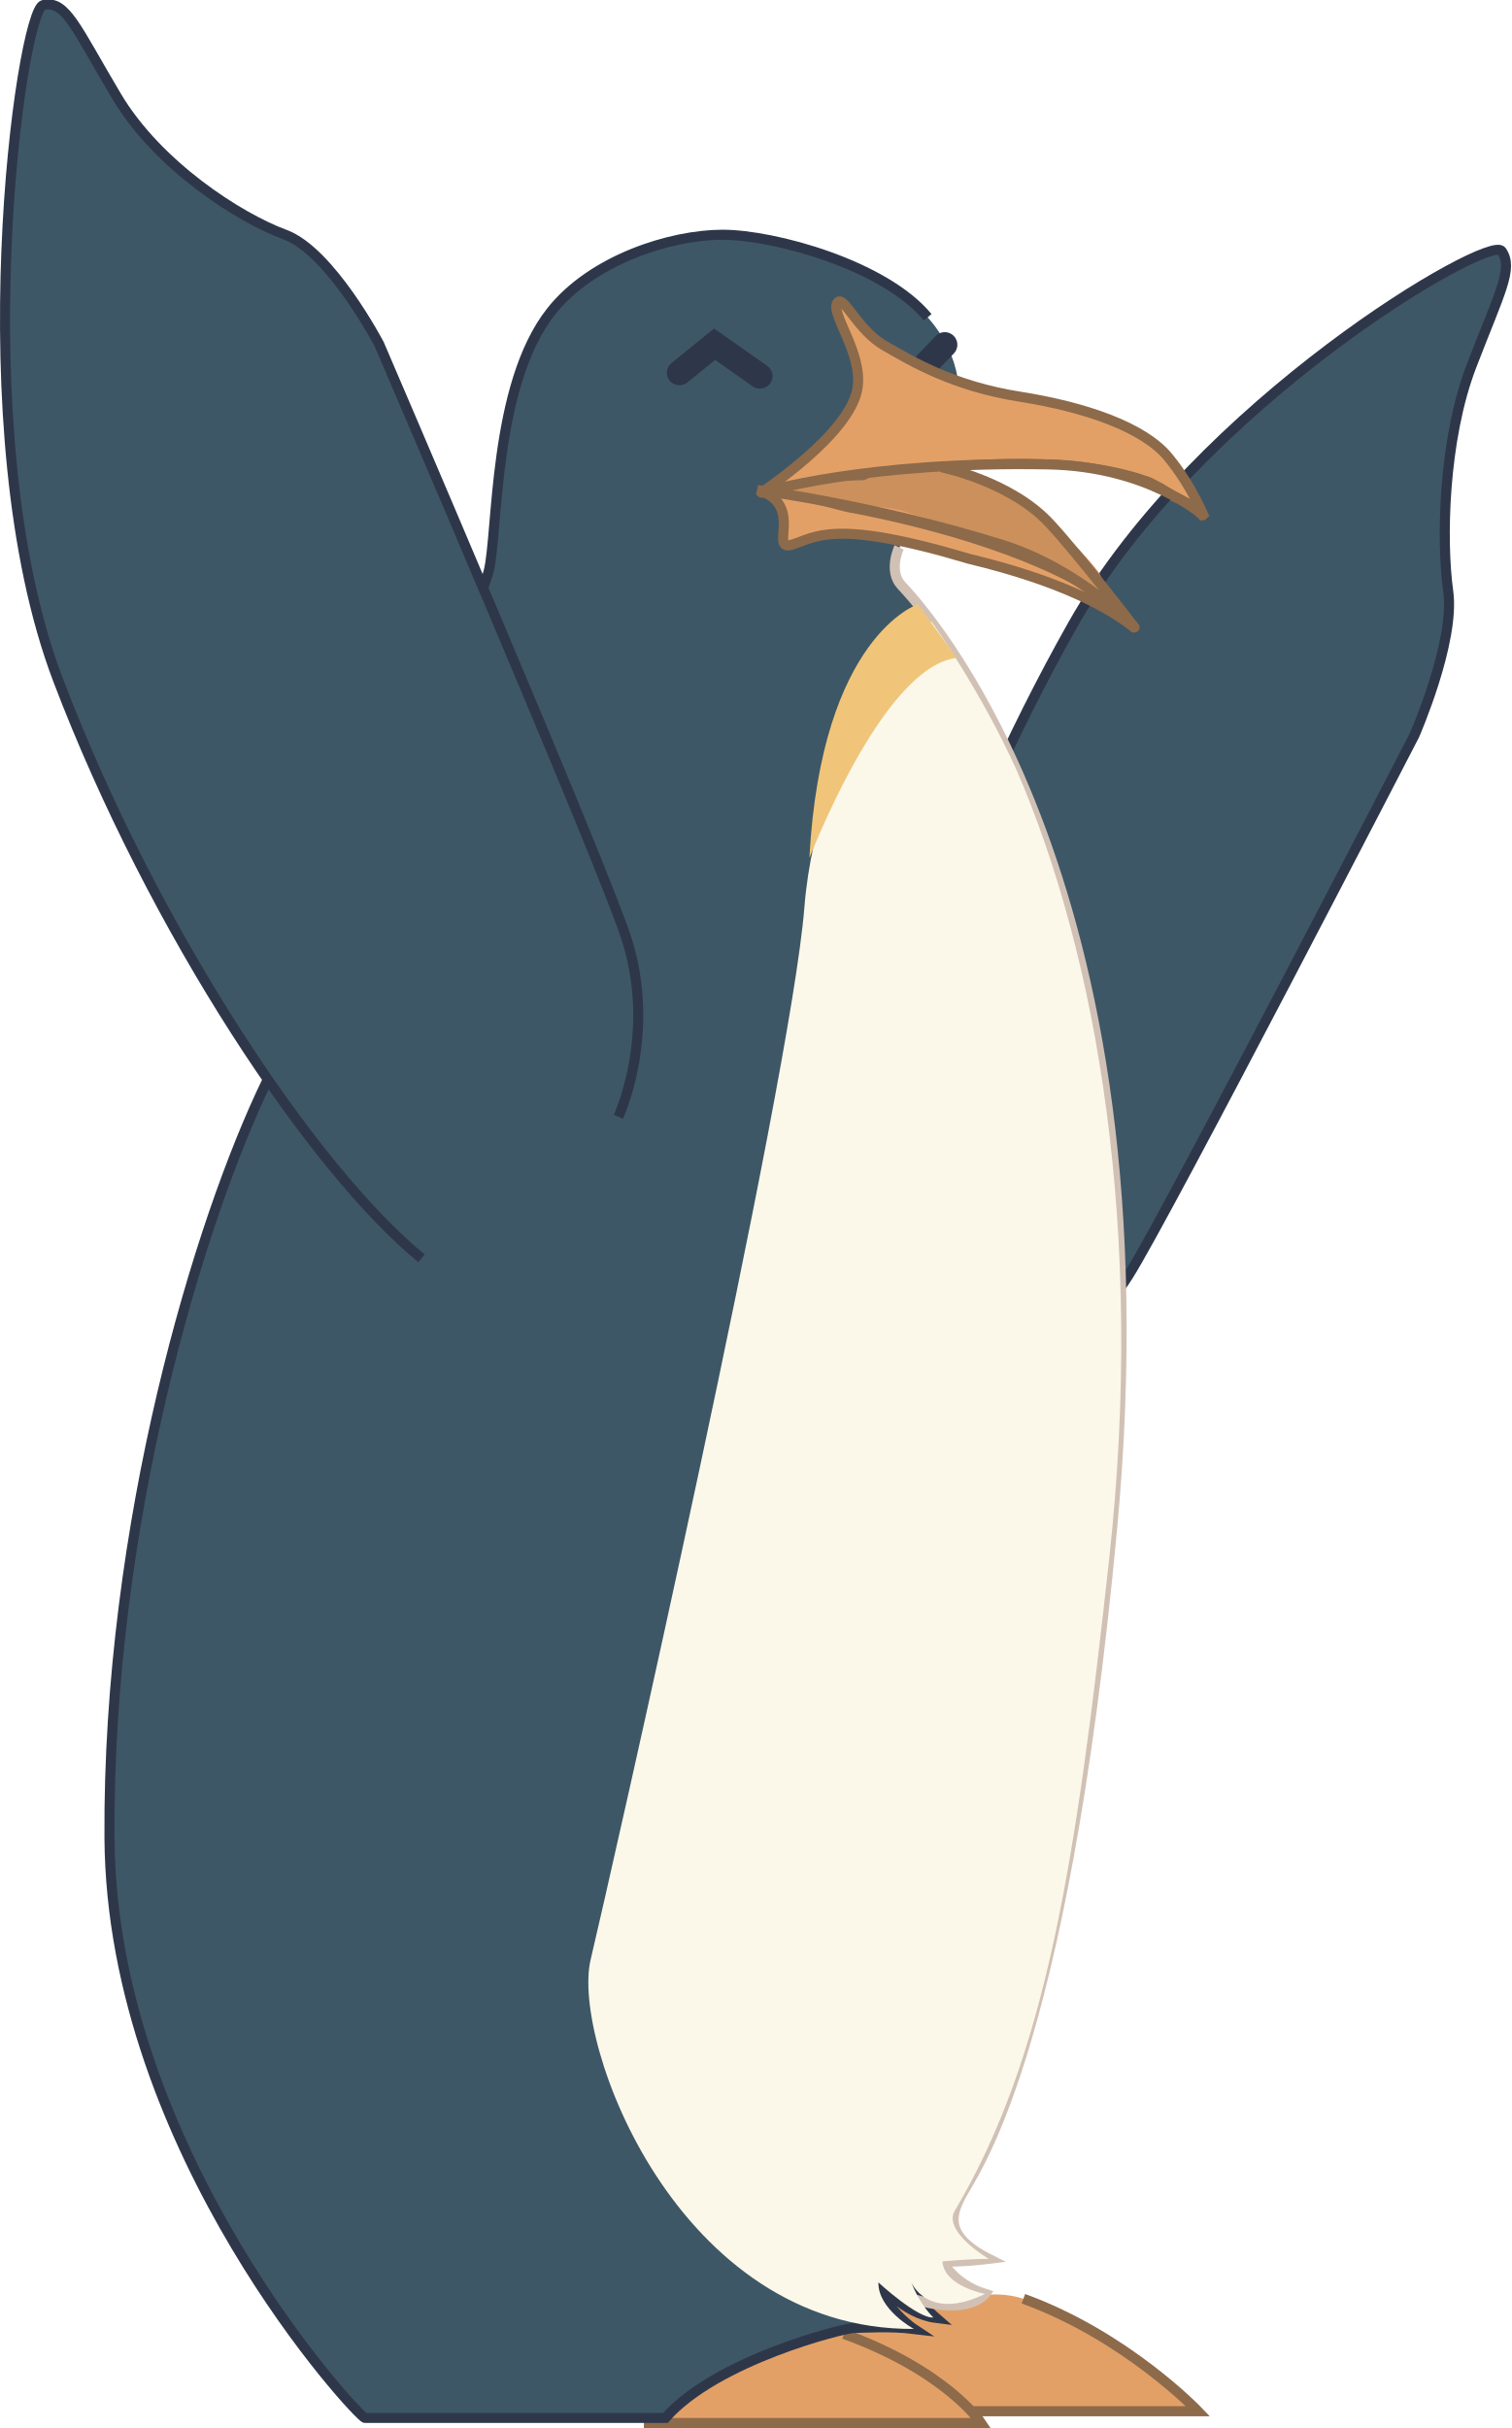
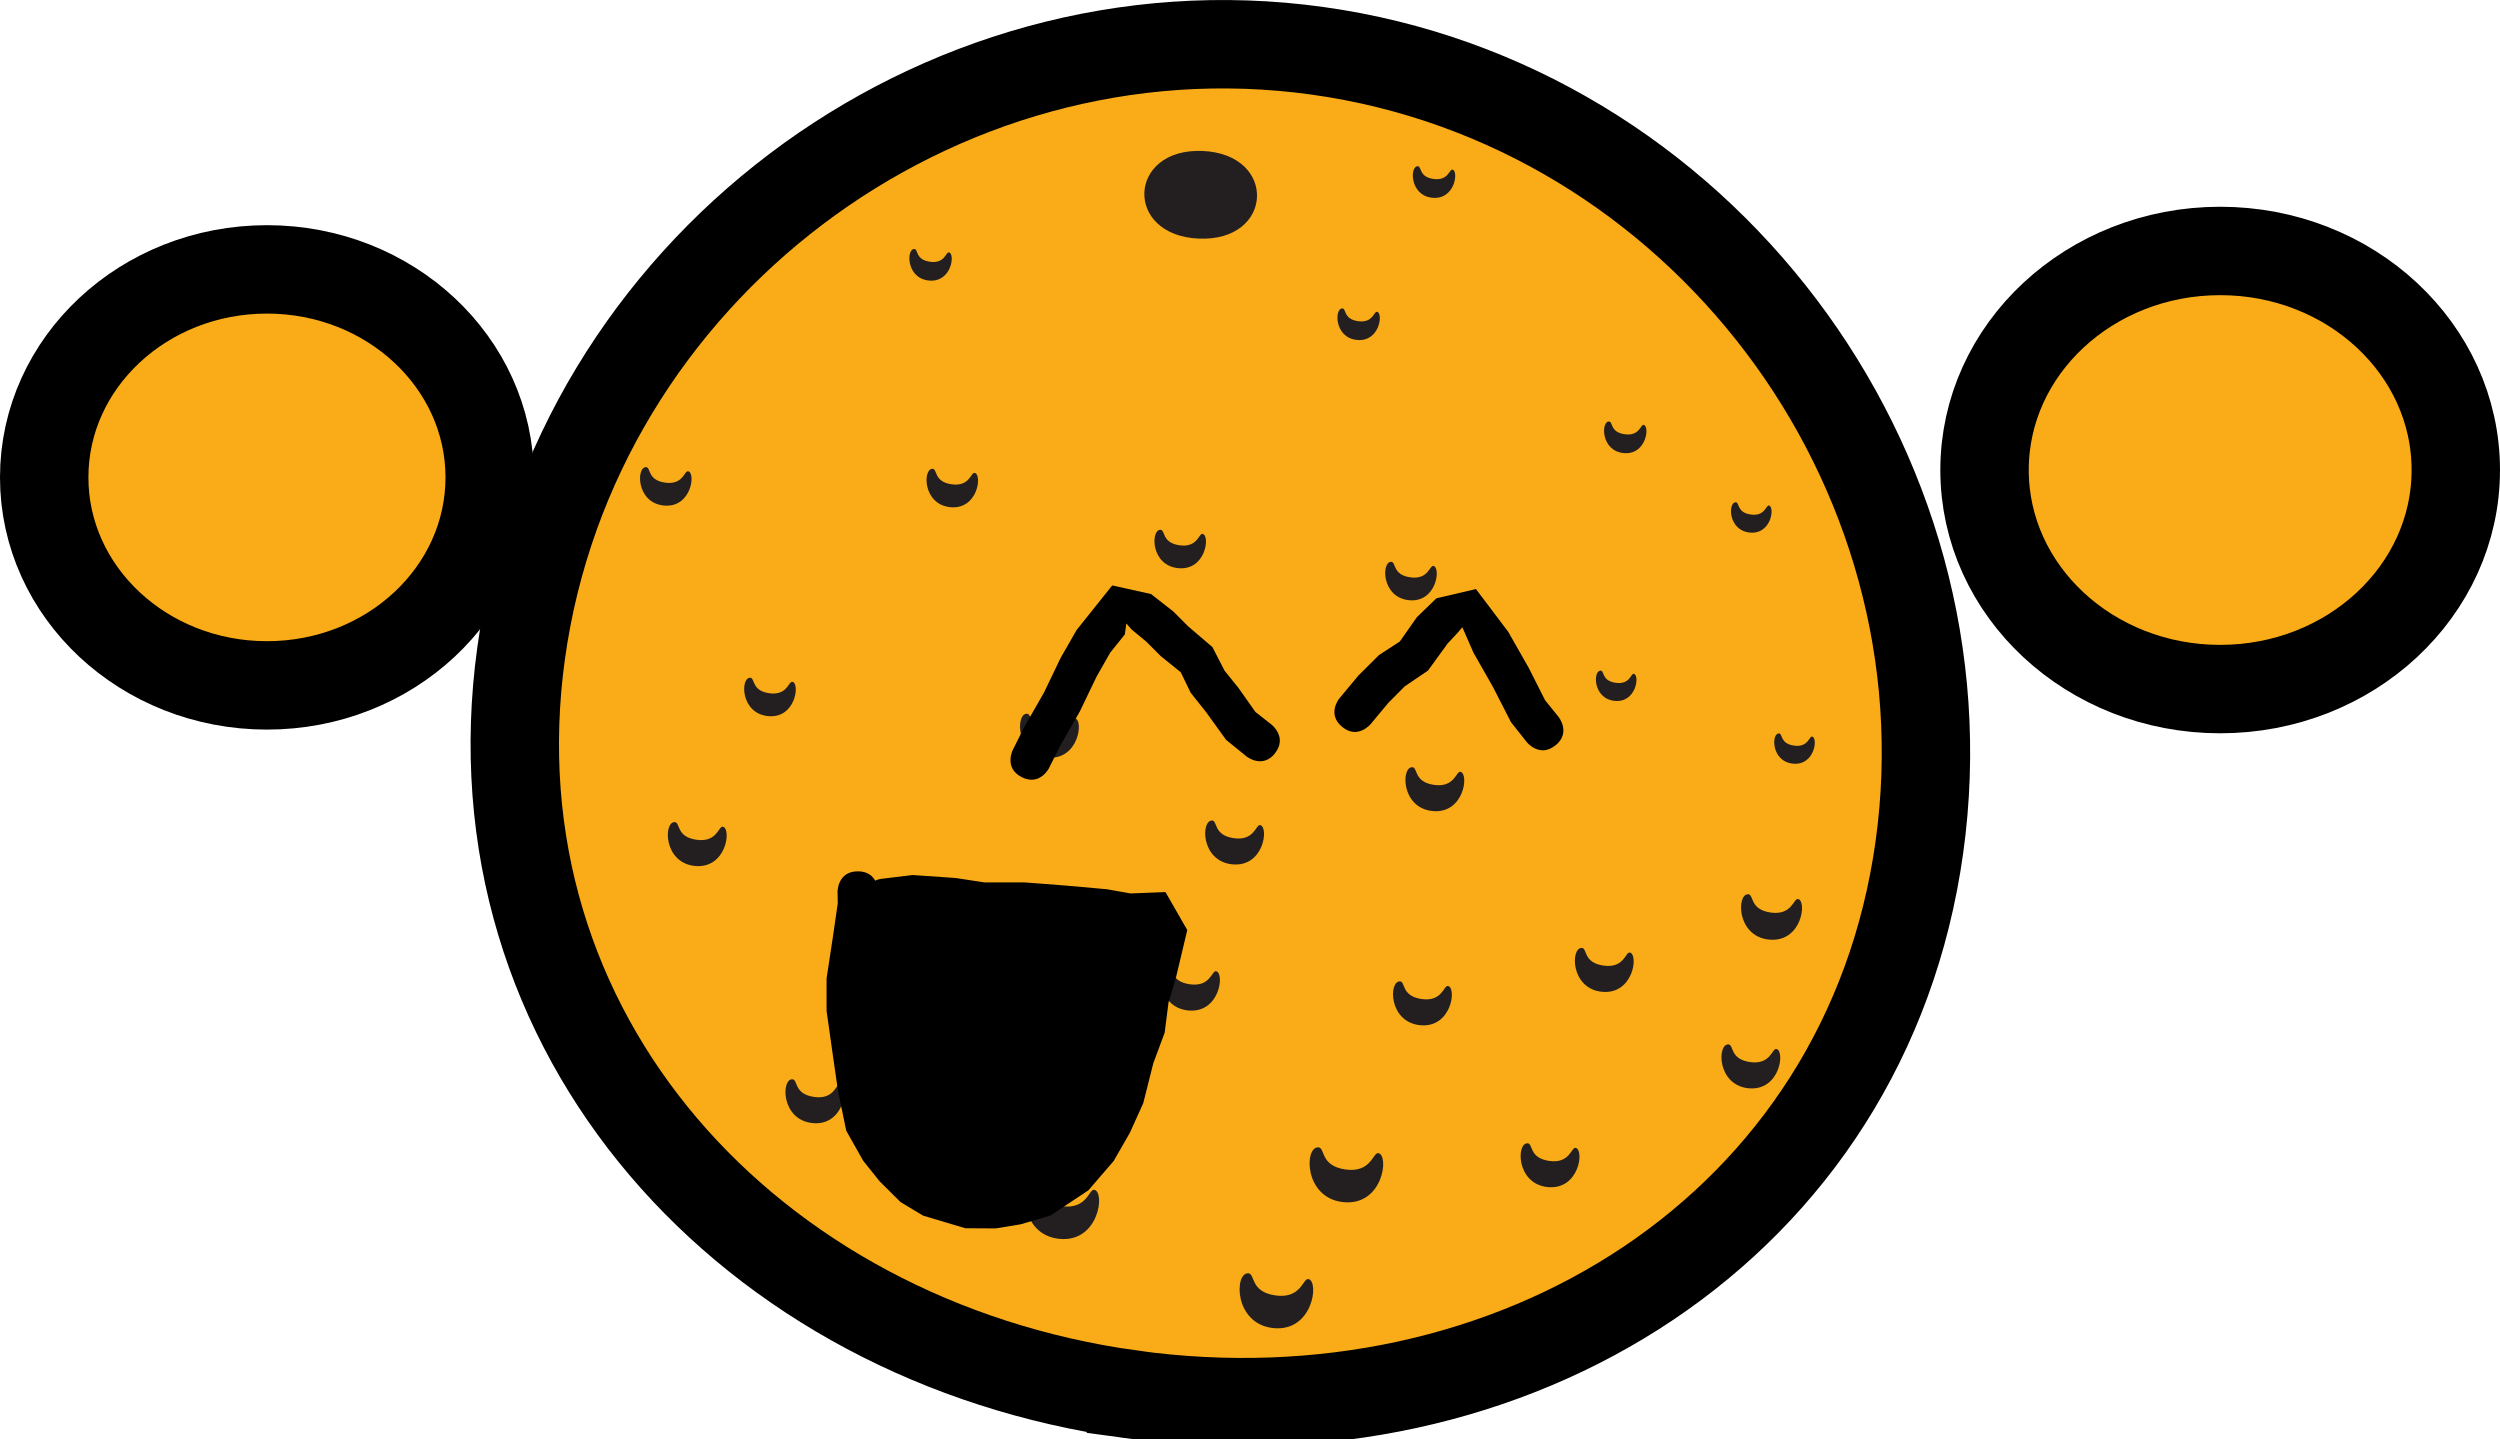
- <svg xmlns="http://www.w3.org/2000/svg" version="1.1" width="300.344" height="482.553" viewBox="0,0,300.344,482.553">
-   <g transform="translate(-89.8278,61.21775)">
-     <g data-paper-data="{&quot;isPaintingLayer&quot;:true}" stroke-linejoin="miter" stroke-miterlimit="10" stroke-dasharray="" stroke-dashoffset="0" style="mix-blend-mode: normal">
-       <g data-paper-data="{&quot;index&quot;:null}" stroke-width="2" stroke-linecap="butt">
-         <path d="M233.277,417.669c17.379,-31.215 44.157,-21.915 44.157,-21.915c27.931,7.402 45.848,21.915 45.848,21.915h-90.005" fill="#e3a066" fill-rule="nonzero" stroke="none" />
-         <path d="M275.812,395.312c27.931,7.401 47.471,22.357 47.471,22.357h-91.697" fill="none" fill-rule="evenodd" stroke="#8d6a4a" />
+ <svg xmlns="http://www.w3.org/2000/svg" version="1.1" width="61.729" height="35.52" viewBox="0,0,61.729,35.52">
+   <g transform="translate(-209.8446,-162.3975)">
+     <g stroke-miterlimit="10">
+       <path d="M237.768,196.825v0c-9.41,-1.305 -16.36,-8.897 -15.055,-18.306c1.305,-9.41 10.248,-16.174 19.657,-14.868c9.409,1.305 16.174,10.249 14.868,19.659c-1.305,9.408 -10.059,14.822 -19.47,13.516z" fill="#faac18" stroke="#000000" stroke-width="2.183" />
+       <g fill="#231f20" stroke="none" stroke-width="0.728">
+         <path d="M230.598,189.16c0.217,0.048 0.086,1.052 -0.696,0.968c-0.776,-0.083 -0.771,-1.097 -0.491,-1.082c0.139,0.007 0.029,0.366 0.539,0.437c0.51,0.071 0.539,-0.347 0.647,-0.323z" />
+         <path d="M236.866,191.776c0.272,0.059 0.109,1.315 -0.872,1.21c-0.97,-0.103 -0.963,-1.372 -0.613,-1.353c0.174,0.008 0.036,0.458 0.674,0.547c0.638,0.089 0.674,-0.434 0.811,-0.404z" />
+         <path d="M243.88,190.87c0.273,0.058 0.11,1.313 -0.871,1.21c-0.97,-0.103 -0.963,-1.371 -0.613,-1.353c0.175,0.007 0.036,0.458 0.674,0.547c0.638,0.088 0.674,-0.433 0.811,-0.404z" />
+         <path d="M242.152,193.979c0.272,0.059 0.109,1.315 -0.87,1.211c-0.972,-0.103 -0.964,-1.372 -0.615,-1.353c0.174,0.008 0.038,0.459 0.674,0.547c0.637,0.088 0.674,-0.434 0.811,-0.404z" />
+         <path d="M239.873,186.378c0.217,0.047 0.087,1.051 -0.697,0.969c-0.775,-0.084 -0.771,-1.098 -0.49,-1.083c0.139,0.007 0.029,0.366 0.539,0.437c0.51,0.071 0.539,-0.347 0.649,-0.323z" />
+         <path d="M227.694,182.81c0.217,0.046 0.087,1.051 -0.697,0.969c-0.775,-0.083 -0.771,-1.097 -0.491,-1.082c0.139,0.005 0.029,0.365 0.539,0.436c0.51,0.071 0.539,-0.346 0.649,-0.323z" />
+         <path d="M234.205,186.534c0.218,0.045 0.087,1.05 -0.696,0.968c-0.776,-0.083 -0.771,-1.097 -0.491,-1.082c0.139,0.006 0.029,0.366 0.539,0.437c0.51,0.071 0.539,-0.348 0.647,-0.323z" />
+         <path d="M229.412,179.232c0.19,0.042 0.076,0.921 -0.611,0.847c-0.68,-0.074 -0.676,-0.96 -0.431,-0.947c0.121,0.007 0.026,0.321 0.471,0.383c0.447,0.062 0.472,-0.303 0.57,-0.282z" />
+         <path d="M236.39,180.135c0.217,0.046 0.087,1.051 -0.697,0.968c-0.774,-0.082 -0.771,-1.097 -0.491,-1.082c0.139,0.006 0.029,0.366 0.539,0.437c0.51,0.071 0.539,-0.347 0.649,-0.323z" />
+         <path d="M233.912,174.074c0.191,0.04 0.077,0.92 -0.61,0.846c-0.679,-0.073 -0.674,-0.96 -0.429,-0.947c0.122,0.007 0.025,0.321 0.471,0.383c0.446,0.062 0.472,-0.302 0.567,-0.281z" />
+         <path d="M250.089,185.917c0.218,0.046 0.087,1.051 -0.696,0.969c-0.775,-0.083 -0.77,-1.097 -0.49,-1.083c0.138,0.006 0.028,0.366 0.538,0.437c0.51,0.071 0.539,-0.346 0.647,-0.323z" />
+         <path d="M250.43,172.888c0.157,0.034 0.063,0.757 -0.502,0.696c-0.559,-0.058 -0.553,-0.789 -0.353,-0.779c0.1,0.005 0.02,0.264 0.388,0.315c0.368,0.051 0.39,-0.249 0.467,-0.232z" />
+         <path d="M254.242,184.595c0.226,0.048 0.091,1.089 -0.724,1.002c-0.802,-0.086 -0.795,-1.136 -0.507,-1.119c0.145,0.008 0.03,0.379 0.559,0.452c0.528,0.073 0.558,-0.358 0.672,-0.334z" />
+         <path d="M253.708,188.298c0.218,0.047 0.087,1.051 -0.696,0.97c-0.775,-0.084 -0.77,-1.098 -0.49,-1.083c0.138,0.007 0.028,0.366 0.538,0.437c0.51,0.071 0.539,-0.347 0.647,-0.323z" />
+         <path d="M233.277,168.629c0.157,0.033 0.063,0.756 -0.502,0.695c-0.56,-0.059 -0.554,-0.789 -0.353,-0.778c0.099,0.005 0.019,0.263 0.388,0.315c0.368,0.051 0.388,-0.249 0.467,-0.232z" />
+         <path d="M254.59,180.585c0.151,0.033 0.059,0.726 -0.478,0.668c-0.537,-0.056 -0.534,-0.756 -0.34,-0.746c0.094,0.004 0.02,0.253 0.372,0.301c0.351,0.049 0.372,-0.24 0.446,-0.224z" />
+         <path d="M243.847,170.096c0.157,0.033 0.063,0.756 -0.502,0.695c-0.56,-0.059 -0.554,-0.789 -0.353,-0.778c0.099,0.005 0.019,0.263 0.388,0.315c0.368,0.051 0.388,-0.249 0.467,-0.232z" />
+         <path d="M245.709,166.585c0.156,0.033 0.063,0.756 -0.503,0.695c-0.559,-0.058 -0.553,-0.789 -0.353,-0.778c0.101,0.005 0.02,0.263 0.388,0.314c0.369,0.051 0.389,-0.248 0.469,-0.231z" />
+         <path d="M248.751,190.74c0.217,0.047 0.087,1.05 -0.697,0.968c-0.775,-0.083 -0.771,-1.097 -0.49,-1.081c0.138,0.005 0.028,0.365 0.538,0.436c0.51,0.071 0.539,-0.348 0.649,-0.323z" />
+         <path d="M226.838,174.033c0.19,0.041 0.077,0.92 -0.61,0.846c-0.679,-0.073 -0.674,-0.961 -0.429,-0.947c0.122,0.007 0.025,0.321 0.471,0.383c0.446,0.062 0.472,-0.303 0.567,-0.282z" />
+         <path d="M245.239,176.371c0.19,0.04 0.076,0.919 -0.61,0.846c-0.681,-0.073 -0.676,-0.961 -0.431,-0.947c0.121,0.007 0.027,0.321 0.472,0.383c0.446,0.062 0.472,-0.303 0.57,-0.282z" />
+         <path d="M253.523,174.879c0.15,0.032 0.06,0.725 -0.478,0.668c-0.538,-0.057 -0.534,-0.757 -0.34,-0.747c0.095,0.004 0.019,0.253 0.371,0.302c0.353,0.049 0.372,-0.24 0.448,-0.224z" />
+         <path d="M245.6,186.743c0.217,0.045 0.086,1.051 -0.697,0.968c-0.775,-0.083 -0.771,-1.097 -0.49,-1.082c0.138,0.007 0.028,0.366 0.538,0.437c0.51,0.071 0.539,-0.348 0.649,-0.323z" />
+         <path d="M245.906,181.455c0.217,0.046 0.087,1.051 -0.697,0.968c-0.775,-0.083 -0.77,-1.097 -0.491,-1.082c0.139,0.006 0.029,0.366 0.539,0.437c0.511,0.071 0.539,-0.347 0.649,-0.323z" />
+         <path d="M250.187,179.035c0.151,0.032 0.06,0.725 -0.478,0.668c-0.537,-0.056 -0.534,-0.757 -0.34,-0.747c0.094,0.004 0.02,0.253 0.372,0.301c0.353,0.049 0.372,-0.239 0.446,-0.223z" />
+         <path d="M240.962,182.771c0.217,0.048 0.088,1.051 -0.696,0.968c-0.776,-0.082 -0.772,-1.097 -0.491,-1.081c0.137,0.006 0.027,0.365 0.538,0.436c0.51,0.071 0.539,-0.348 0.649,-0.323z" />
+         <path d="M239.54,175.58c0.19,0.04 0.077,0.919 -0.61,0.846c-0.681,-0.073 -0.674,-0.96 -0.429,-0.947c0.122,0.007 0.025,0.321 0.471,0.383c0.446,0.062 0.472,-0.303 0.567,-0.282z" />
      </g>
-       <g data-paper-data="{&quot;index&quot;:null}" stroke-width="2" stroke-linecap="butt">
-         <path d="M262.156,418.002c12.704,-31.215 32.279,-21.915 32.279,-21.915c20.417,7.402 33.515,21.915 33.515,21.915h-65.794" fill="#e3a066" fill-rule="nonzero" stroke="none" />
-         <path d="M293.248,395.645c20.417,7.401 34.701,22.357 34.701,22.357h-67.03" fill="none" fill-rule="evenodd" stroke="#8d6a4a" />
-       </g>
-       <g data-paper-data="{&quot;index&quot;:null}" stroke-width="2" stroke-linecap="butt">
-         <path d="M257.288,189.435c2.895,-28.692 21.049,-82.736 45.8,-126.539c24.751,-43.803 82.827,-77.703 85.215,-74.219c2.388,3.484 -0.316,8.079 -5.978,22.787c-5.664,14.708 -6.041,34.851 -4.639,44.869c1.403,10.018 -6.709,28.557 -6.709,28.557c0,0 -49.261,95.391 -56.904,107.459c-9.842,15.544 -23.387,17.372 -23.387,17.372" fill="#3e5766" fill-rule="nonzero" stroke="none" />
-         <path d="M257.288,189.435c2.895,-28.692 21.049,-82.736 45.8,-126.539c24.751,-43.803 82.827,-77.703 85.215,-74.219c2.388,3.484 -0.316,8.079 -5.978,22.787c-5.664,14.708 -6.041,34.851 -4.639,44.869c1.403,10.018 -6.709,28.557 -6.709,28.557c0,0 -49.261,95.391 -56.904,107.459c-9.842,15.544 -23.387,17.372 -23.387,17.372" fill="none" fill-rule="evenodd" stroke="#2e374a" />
-       </g>
-       <g data-paper-data="{&quot;index&quot;:null}" stroke-width="2" stroke-linecap="butt">
-         <path d="M219.048,420.336c14.633,-14.911 38.555,-17.69 38.555,-17.69c20.417,7.403 27.239,17.69 27.239,17.69h-65.794" fill="#e3a066" fill-rule="nonzero" stroke="none" />
-         <path d="M257.602,402.645c20.417,7.403 27.239,17.69 27.239,17.69h-67.03" fill="none" fill-rule="evenodd" stroke="#8d6a4a" />
-       </g>
-       <path d="M274.21,1.837c1.079,1.219 1.997,2.457 2.77,3.704c0.363,1.403 1.023,2.686 1.909,3.779c6.388,16.096 -8.112,32.478 -8.112,32.478c0,0 -6.921,13.269 1.503,17.081c-1.097,63.486 -6.696,195.22 -6.738,197.434c-0.061,3.18 4.581,132.805 5.224,135.291c1.067,4.12 5.091,7.854 5.091,7.854c-6.41,-0.797 -11.432,-7.059 -11.432,-7.059c1.476,5.566 7.041,9.245 7.041,9.245c-4.834,-0.585 -9.686,-0.215 -11.862,-0.2c-1.977,0.007 -27.406,6.36 -37.513,17.893h-59.715c-1.186,0 -50.397,-52.882 -50.787,-115.309c-0.39,-62.427 17.826,-122.568 31.348,-150.459c15.698,-32.388 42.08,-93.842 43.999,-101.149c1.919,-7.305 0.774,-37.014 12.476,-51.777c8.13,-10.258 23.752,-15.206 34.036,-15.206c10.281,0 31.896,6.382 40.763,16.402z" data-paper-data="{&quot;index&quot;:null}" fill="#3e5766" fill-rule="nonzero" stroke="none" stroke-width="2" stroke-linecap="butt" />
-       <path d="M270.767,391.604c0.81,4.182 5.089,7.854 5.089,7.854c-6.41,-0.797 -11.432,-7.059 -11.432,-7.059c1.476,5.566 7.041,9.245 7.041,9.245c-4.834,-0.585 -9.686,-0.215 -11.86,-0.2c-1.977,0.007 -27.408,6.36 -37.515,17.893h-59.713c-1.186,0 -50.4,-52.882 -50.79,-115.309c-0.387,-62.427 17.829,-122.568 31.348,-150.459c15.7,-32.388 42.08,-93.842 43.999,-101.149c1.919,-7.305 0.776,-37.014 12.476,-51.777c8.133,-10.258 23.755,-15.206 34.036,-15.206c10.282,0 32.263,6.065 40.766,16.402" data-paper-data="{&quot;index&quot;:null}" fill="none" fill-rule="evenodd" stroke="#2e374a" stroke-width="2" stroke-linecap="butt" />
-       <g data-paper-data="{&quot;index&quot;:null}" stroke-width="2" stroke-linecap="butt">
-         <path d="M268.542,47.562c0,0 -2.225,4.679 0.449,7.556c3.327,3.579 54.047,56.722 41.9,187.278c-9.955,106.958 -28.111,128.675 -30.193,133.075c-1.387,2.927 -3.782,7.481 5.665,12.253c0,0 -5.9,0.735 -9.213,0.487c0,0 2.15,4.483 8.487,6.472c0,0 -3.245,4.306 -13.861,1.126" fill="none" fill-rule="evenodd" stroke="#d1c1b5" />
-         <g fill-rule="nonzero" stroke="none">
-           <path d="M274.973,62.327c0,0 9.686,13.491 16.943,29.571c15.906,36.778 25.541,91.353 18.38,156.667c-6.604,60.242 -12.486,98.902 -30.676,129.563c-2.493,4.204 6.743,9.598 6.743,9.598c-3.955,0 -9.213,0.485 -9.213,0.485c0.299,4.971 8.487,6.472 8.487,6.472c-11.477,5.568 -14.688,-2.329 -14.688,-2.329c1.791,4.624 4.395,7.019 4.395,7.019c-3.169,0.198 -10.921,-6.973 -10.921,-6.973c-0.103,5.368 7.041,9.244 7.041,9.244c-47.017,0.306 -68.115,-57.059 -64.245,-73.36c3.871,-16.301 39.711,-174.159 42.492,-209.148c2.778,-34.991 25.261,-56.809 25.261,-56.809" fill="#fbf8ea" />
-           <path d="M250.705,109.223c2.427,-44.164 21.574,-50.343 21.574,-50.343l7.679,10.645c-15.006,1.939 -29.282,40.235 -29.253,39.698" fill="#f0c579" />
-         </g>
-       </g>
-       <g data-paper-data="{&quot;index&quot;:null}" stroke-width="2" stroke-linecap="butt">
-         <path d="M173.612,188.865c-21.446,-17.509 -53.254,-65.004 -72.249,-114.968c-18.995,-49.964 -7.384,-133.11 -2.928,-134.114c4.456,-1.004 6.376,4.36 14.546,18.11c8.168,13.752 24.342,24.153 33.461,27.509c9.12,3.356 18.757,21.801 18.757,21.801c0,0 44.504,103.507 49.179,118.215c6.025,18.941 -1.641,35.325 -1.641,35.325" fill="#3e5766" fill-rule="nonzero" stroke="none" />
-         <path d="M173.612,188.865c-21.446,-17.509 -53.254,-65.004 -72.249,-114.968c-18.995,-49.964 -7.384,-133.11 -2.928,-134.114c4.456,-1.004 6.376,4.36 14.546,18.11c8.168,13.752 24.342,24.153 33.461,27.509c9.12,3.356 18.757,21.801 18.757,21.801c0,0 44.504,103.507 49.179,118.215c6.025,18.941 -1.641,35.325 -1.641,35.325" fill="none" fill-rule="evenodd" stroke="#2e374a" />
-       </g>
-       <path d="M224.875,12.861l7,-5.667l9,6.333" data-paper-data="{&quot;index&quot;:null}" fill="none" fill-rule="nonzero" stroke="#2e374a" stroke-width="5" stroke-linecap="round" />
-       <path d="M307.975,56.527c-1.186,1.176 -2.279,0.764 -2.924,0.298c-0.229,0.078 -0.471,0.12 -0.722,0.12c-0.446,0 -0.864,-0.132 -1.227,-0.364l-2.616,-1.597c-0.745,-0.383 -1.489,-0.766 -2.234,-1.149c-8.958,-5.077 -18.636,-7.508 -28.532,-9.105c-3.483,-0.562 -7.045,-0.555 -10.466,-1.463c-2.795,-0.742 -5.75,-1.583 -8.47,-2.622c-0.959,-0.366 -2.288,-0.304 -2.816,-1.282c-0.025,-0.046 -0.046,-0.094 -0.062,-0.141l-0.051,-0.085l-0.062,0.118l-0.567,-0.385l-0.147,0.222l-1.977,-1.681c-0.62,-0.516 -1.023,-1.348 -1.023,-2.287c0,-1.565 1.119,-2.834 2.5,-2.834c0.485,0 0.938,0.157 1.321,0.428l1.586,1.079c4.343,-2.076 10.233,-1.79 14.842,-1.79c6.615,0 14.236,-0.864 20.65,1.231c4.918,1.606 8.551,5.379 12.561,8.656c3.959,3.235 7.434,6.448 10.67,10.635c0,0 1.646,2.133 -0.235,3.999z" data-paper-data="{&quot;index&quot;:null}" fill="#cc905c" fill-rule="nonzero" stroke="none" stroke-width="0.5" stroke-linecap="butt" />
-       <g data-paper-data="{&quot;index&quot;:null}" stroke-width="2" stroke-linecap="butt">
-         <path d="M247.184,47.048c-4.57,1.378 2.668,-8.087 -6.795,-10.888c6.782,1.006 13.484,2.256 20.211,3.108c0.697,0.088 1.604,0.115 2.597,0.12c0.399,0.072 0.799,0.112 1.195,0.122c1.674,0.219 3.405,0.306 5.138,0.889c1.398,0.47 14.526,4.635 18.557,6.363c8.335,3.573 18.67,7.328 25.34,14.607c0.705,0.769 1.447,1.569 2.174,2.407c-5.195,-4.22 -14.937,-9.558 -33.096,-13.914c-27.202,-8.119 -30.526,-4.261 -35.321,-2.813z" fill="#e3a066" fill-rule="nonzero" stroke="none" />
-         <path d="M251.492,38.136c0.723,0.054 1.551,0.116 2.472,0.185c2.212,0.344 4.422,0.667 6.636,0.947c0.235,0.03 0.493,0.052 0.77,0.07c5.917,1.2 13.255,2.909 20.72,5.212c2.476,0.853 4.704,1.657 5.997,2.211c8.335,3.573 18.67,7.328 25.34,14.607c0.376,0.41 0.763,0.83 1.153,1.259c-1.195,-0.917 -2.547,-1.892 -3.978,-3.047c-1.519,-1.108 -3.216,-2.223 -5.056,-3.319c-1.856,-1.062 -3.839,-2.13 -5.934,-3.13c-4.192,-2.003 -8.79,-3.813 -13.45,-5.399c-9.324,-3.183 -18.893,-5.409 -26.09,-6.836c-1.812,-0.275 -3.446,-0.713 -4.893,-1.124c-1.454,-0.37 -2.722,-0.691 -3.766,-0.956c-1.047,-0.256 -1.871,-0.457 -2.434,-0.592c-0.552,-0.135 -0.865,-0.178 -0.865,-0.178z" fill="#8d6a4a" fill-rule="nonzero" stroke="none" />
-         <path d="M288.713,46.959c16.089,4.99 26.887,16.816 26.887,16.816c-5.195,-4.22 -14.937,-9.558 -33.096,-13.914c-27.202,-8.119 -30.526,-4.261 -35.321,-2.813c-4.57,1.378 2.668,-8.087 -6.795,-10.888c0,0 23.074,2.967 48.324,10.799z" fill="none" fill-rule="evenodd" stroke="#8d6a4a" />
-       </g>
-       <path d="M277.616,7.295l-3.741,3.899" data-paper-data="{&quot;index&quot;:null}" fill="none" fill-rule="nonzero" stroke="#2e374a" stroke-width="5" stroke-linecap="round" />
-       <g data-paper-data="{&quot;index&quot;:null}" stroke-width="2">
-         <path d="M252.442,27.729c2.974,-3.255 7.844,-11.894 7.844,-11.894c1.045,-7.157 -5.749,-15.061 -3.92,-16.998c1.219,-1.293 3.943,5.587 9.278,8.648c5.709,3.278 13.718,8.052 26.913,10.139c13.197,2.088 24.566,6.115 29.399,11.929c4.835,5.816 7.317,12.227 7.317,12.227c0,0 -1.339,-2.374 -6.492,-4.479c-2.167,-1.455 -4.933,-2.441 -7.877,-3.118c-3.079,-1.583 -7.963,-1.817 -10.651,-2.322c-10.238,-1.923 -20.754,-0.447 -31.13,-0.333c-0.629,0.007 -1.256,0.117 -1.882,0.271c-1.066,0.006 -2.098,0.39 -3.11,0.849c-0.509,0.108 -1.019,0.178 -1.528,0.178l-0.036,-0.028c-0.383,0.097 -0.851,0.23 -1.375,0.401c-1.29,0.048 -2.509,0.411 -3.601,1.023c-6.538,0.13 -10.964,0.656 -16.763,2.384c-0.985,-0.15 -2.175,-0.134 -3.617,0.103c0,0 7.89,-5.324 11.231,-8.981z" fill="#e3a066" fill-rule="nonzero" stroke="none" stroke-linecap="butt" />
-         <path d="M321.788,36.688c-1.991,-1.127 -4.373,-1.929 -6.884,-2.506c-3.079,-1.583 -7.963,-1.817 -10.651,-2.322c-10.238,-1.923 -20.754,-0.447 -31.13,-0.333c-0.629,0.007 -1.256,0.117 -1.882,0.271c-1.066,0.006 -2.098,0.39 -3.11,0.849c-0.509,0.108 -1.019,0.178 -1.528,0.178l-0.036,-0.028c-0.383,0.097 -0.851,0.23 -1.375,0.401c-1.29,0.048 -2.509,0.411 -3.601,1.023c-3.1,0.062 -5.726,0.212 -8.248,0.538l0.52,-0.173c1.043,-0.293 2.31,-0.649 3.763,-1.059c0.73,-0.193 1.507,-0.399 2.325,-0.615c0.822,-0.203 1.704,-0.26 2.611,-0.427c7.285,-1.126 17.05,-2.309 26.871,-2.493c4.911,-0.098 9.83,0.046 14.429,0.515c2.302,0.234 4.518,0.575 6.612,0.954c2.093,0.422 4.06,0.912 5.858,1.46c0.884,0.334 1.769,0.525 2.557,0.902c0.773,0.406 1.509,0.792 2.199,1.152c1.344,0.826 2.5,1.539 3.382,2.274c0.922,0.651 1.539,1.333 1.98,1.753c0.435,0.429 0.669,0.656 0.669,0.656c0,0 -0.266,-0.177 -0.763,-0.508c-0.495,-0.332 -1.202,-0.837 -2.178,-1.322c-0.669,-0.398 -1.479,-0.763 -2.389,-1.141z" fill="#8d6a4a" fill-rule="nonzero" stroke="none" stroke-linecap="butt" />
-         <path d="M244.827,36.607c-0.985,-0.15 -2.175,-0.134 -3.617,0.103c-0.41,0.067 17.709,-11.516 19.076,-20.875c1.045,-7.157 -5.749,-15.061 -3.92,-16.998c1.219,-1.293 3.943,5.587 9.278,8.648c5.709,3.278 13.718,8.052 26.913,10.139c13.197,2.088 24.566,6.115 29.399,11.929c4.835,5.816 7.317,12.227 7.317,12.227c0,0 -1.339,-2.374 -6.492,-4.479" fill="none" fill-rule="evenodd" stroke="#8d6a4a" stroke-linecap="butt" />
-         <path d="M244.827,36.606c-0.985,-0.15 -2.175,-0.134 -3.617,0.103c0,0 20.464,-6.308 56.906,-5.631c20.071,0.372 30.806,10.115 30.806,10.115" fill="none" fill-rule="nonzero" stroke="#8d6a4a" stroke-linecap="round" />
-       </g>
-       <path d="M277.329,31.735c0,0 13.41,2.78 21.073,11.011c6.034,6.482 16.927,20.739 16.927,20.739" data-paper-data="{&quot;index&quot;:null}" fill="none" fill-rule="nonzero" stroke="#8d6a4a" stroke-width="2" stroke-linecap="round" />
+       <path d="M239.444,168.289v0c-1.853,-0.078 -1.76,-2.242 0.094,-2.164c1.854,0.079 1.761,2.244 -0.094,2.164" fill="#231f20" stroke="none" stroke-width="0.728" />
+       <path d="M231.027,183.912c0.236,0 0.361,0.111 0.426,0.229c0.081,-0.035 0.148,-0.043 0.148,-0.043l0.776,-0.095l1.066,0.074l0.712,0.109l0.982,-0.001l1.019,0.078l1.018,0.091l0.586,0.104l0.862,-0.034l0.538,0.938l-0.274,1.152l-0.189,0.637l-0.095,0.745l-0.281,0.756l-0.248,0.986l-0.33,0.729l-0.4,0.697l-0.623,0.723l-0.94,0.625l-0.736,0.216l-0.614,0.101l-0.75,-0.004l-1.039,-0.31l-0.56,-0.336l-0.519,-0.515l-0.405,-0.507l-0.418,-0.742l-0.206,-1l-0.144,-1.004l-0.135,-0.954l0,-0.801l0.156,-1.024l0.12,-0.828l-0.005,-0.292c0,0 0,-0.5 0.5,-0.5zM231.49,185.066l-0.089,0.614l-0.148,0.953l0,0.654l0.128,0.884l0.139,0.976l0.157,0.818l0.309,0.531l0.323,0.402l0.39,0.394l0.349,0.209l0.78,0.235l0.523,-0.004l0.477,-0.08l0.536,-0.148l0.696,-0.466l0.468,-0.55l0.327,-0.576l0.276,-0.603l0.237,-0.954l0.265,-0.698l0.087,-0.709l0.205,-0.703l0.242,-0.781l-0.007,-0.153l-0.41,0.148l-0.701,-0.112l-0.974,-0.086l-0.975,-0.075l-1.018,-0.001l-0.748,-0.112l-0.929,-0.068l-0.679,0.087c0,0 -0.111,0.014 -0.235,-0.024z" fill="#000000" stroke="none" stroke-width="0.5" />
+       <path d="M231.692,185.053l0.684,-0.091l0.938,0.063l0.757,0.109l1.034,0l0.989,0.079l0.984,0.092l0.706,0.117l0.412,-0.147l0.008,0.154l-0.238,0.785l-0.201,0.709l-0.084,0.719l-0.263,0.71l-0.241,0.972l-0.282,0.614l-0.335,0.585l-0.478,0.557l-0.709,0.47l-0.545,0.149l-0.484,0.08l-0.53,0.002l-0.79,-0.24l-0.354,-0.212l-0.396,-0.399l-0.328,-0.408l-0.314,-0.538l-0.162,-0.83l-0.141,-0.991l-0.125,-0.896l0.003,-0.661l0.154,-0.962l0.093,-0.618c0.124,0.038 0.237,0.023 0.237,0.023z" fill="#000000" stroke="none" stroke-width="0.5" />
+       <path d="M241.327,180.998c-0.312,0.39 -0.703,0.078 -0.703,0.078l-0.505,-0.41l-0.49,-0.679l-0.386,-0.487l-0.244,-0.504l-0.491,-0.396l-0.36,-0.36l-0.36,-0.297l-0.133,-0.152l-0.036,0.271l-0.361,0.45l-0.335,0.588l-0.413,0.859l-0.498,0.872l-0.266,0.533c0,0 -0.224,0.447 -0.671,0.224c-0.447,-0.224 -0.224,-0.671 -0.224,-0.671l0.279,-0.558l0.494,-0.865l0.413,-0.859l0.393,-0.685l0.367,-0.459l0.51,-0.638l0.958,0.212l0.549,0.43l0.367,0.367l0.6,0.513l0.302,0.586l0.341,0.422l0.419,0.594l0.404,0.317c0,0 0.39,0.312 0.078,0.703z" fill="#000000" stroke="none" stroke-width="0.5" />
+       <path d="M248.249,180.803c-0.39,0.312 -0.703,-0.078 -0.703,-0.078l-0.393,-0.496l-0.443,-0.866l-0.482,-0.848l-0.276,-0.63l-0.115,0.136l-0.245,0.262l-0.488,0.672l-0.576,0.391l-0.402,0.405l-0.44,0.528c0,0 -0.32,0.384 -0.704,0.064c-0.384,-0.32 -0.064,-0.704 -0.064,-0.704l0.469,-0.563l0.507,-0.504l0.515,-0.336l0.421,-0.6l0.482,-0.466l0.976,-0.228l0.798,1.057l0.506,0.89l0.403,0.798l0.334,0.413c0,0 0.312,0.39 -0.078,0.703z" fill="#000000" stroke="none" stroke-width="0.5" />
+       <path d="M221.936,174.185c0,2.837 -2.462,5.136 -5.5,5.136c-3.038,0 -5.5,-2.3 -5.5,-5.136c0,-2.837 2.462,-5.136 5.5,-5.136c3.038,0 5.5,2.3 5.5,5.136z" fill="#faac18" stroke="#000000" stroke-width="2.183" />
+       <path d="M270.482,174.003c0,2.987 -2.605,5.409 -5.818,5.409c-3.213,0 -5.818,-2.422 -5.818,-5.409c0,-2.987 2.605,-5.409 5.818,-5.409c3.213,0 5.818,2.422 5.818,5.409z" fill="#faac18" stroke="#000000" stroke-width="2.183" />
    </g>
  </g>
</svg>
